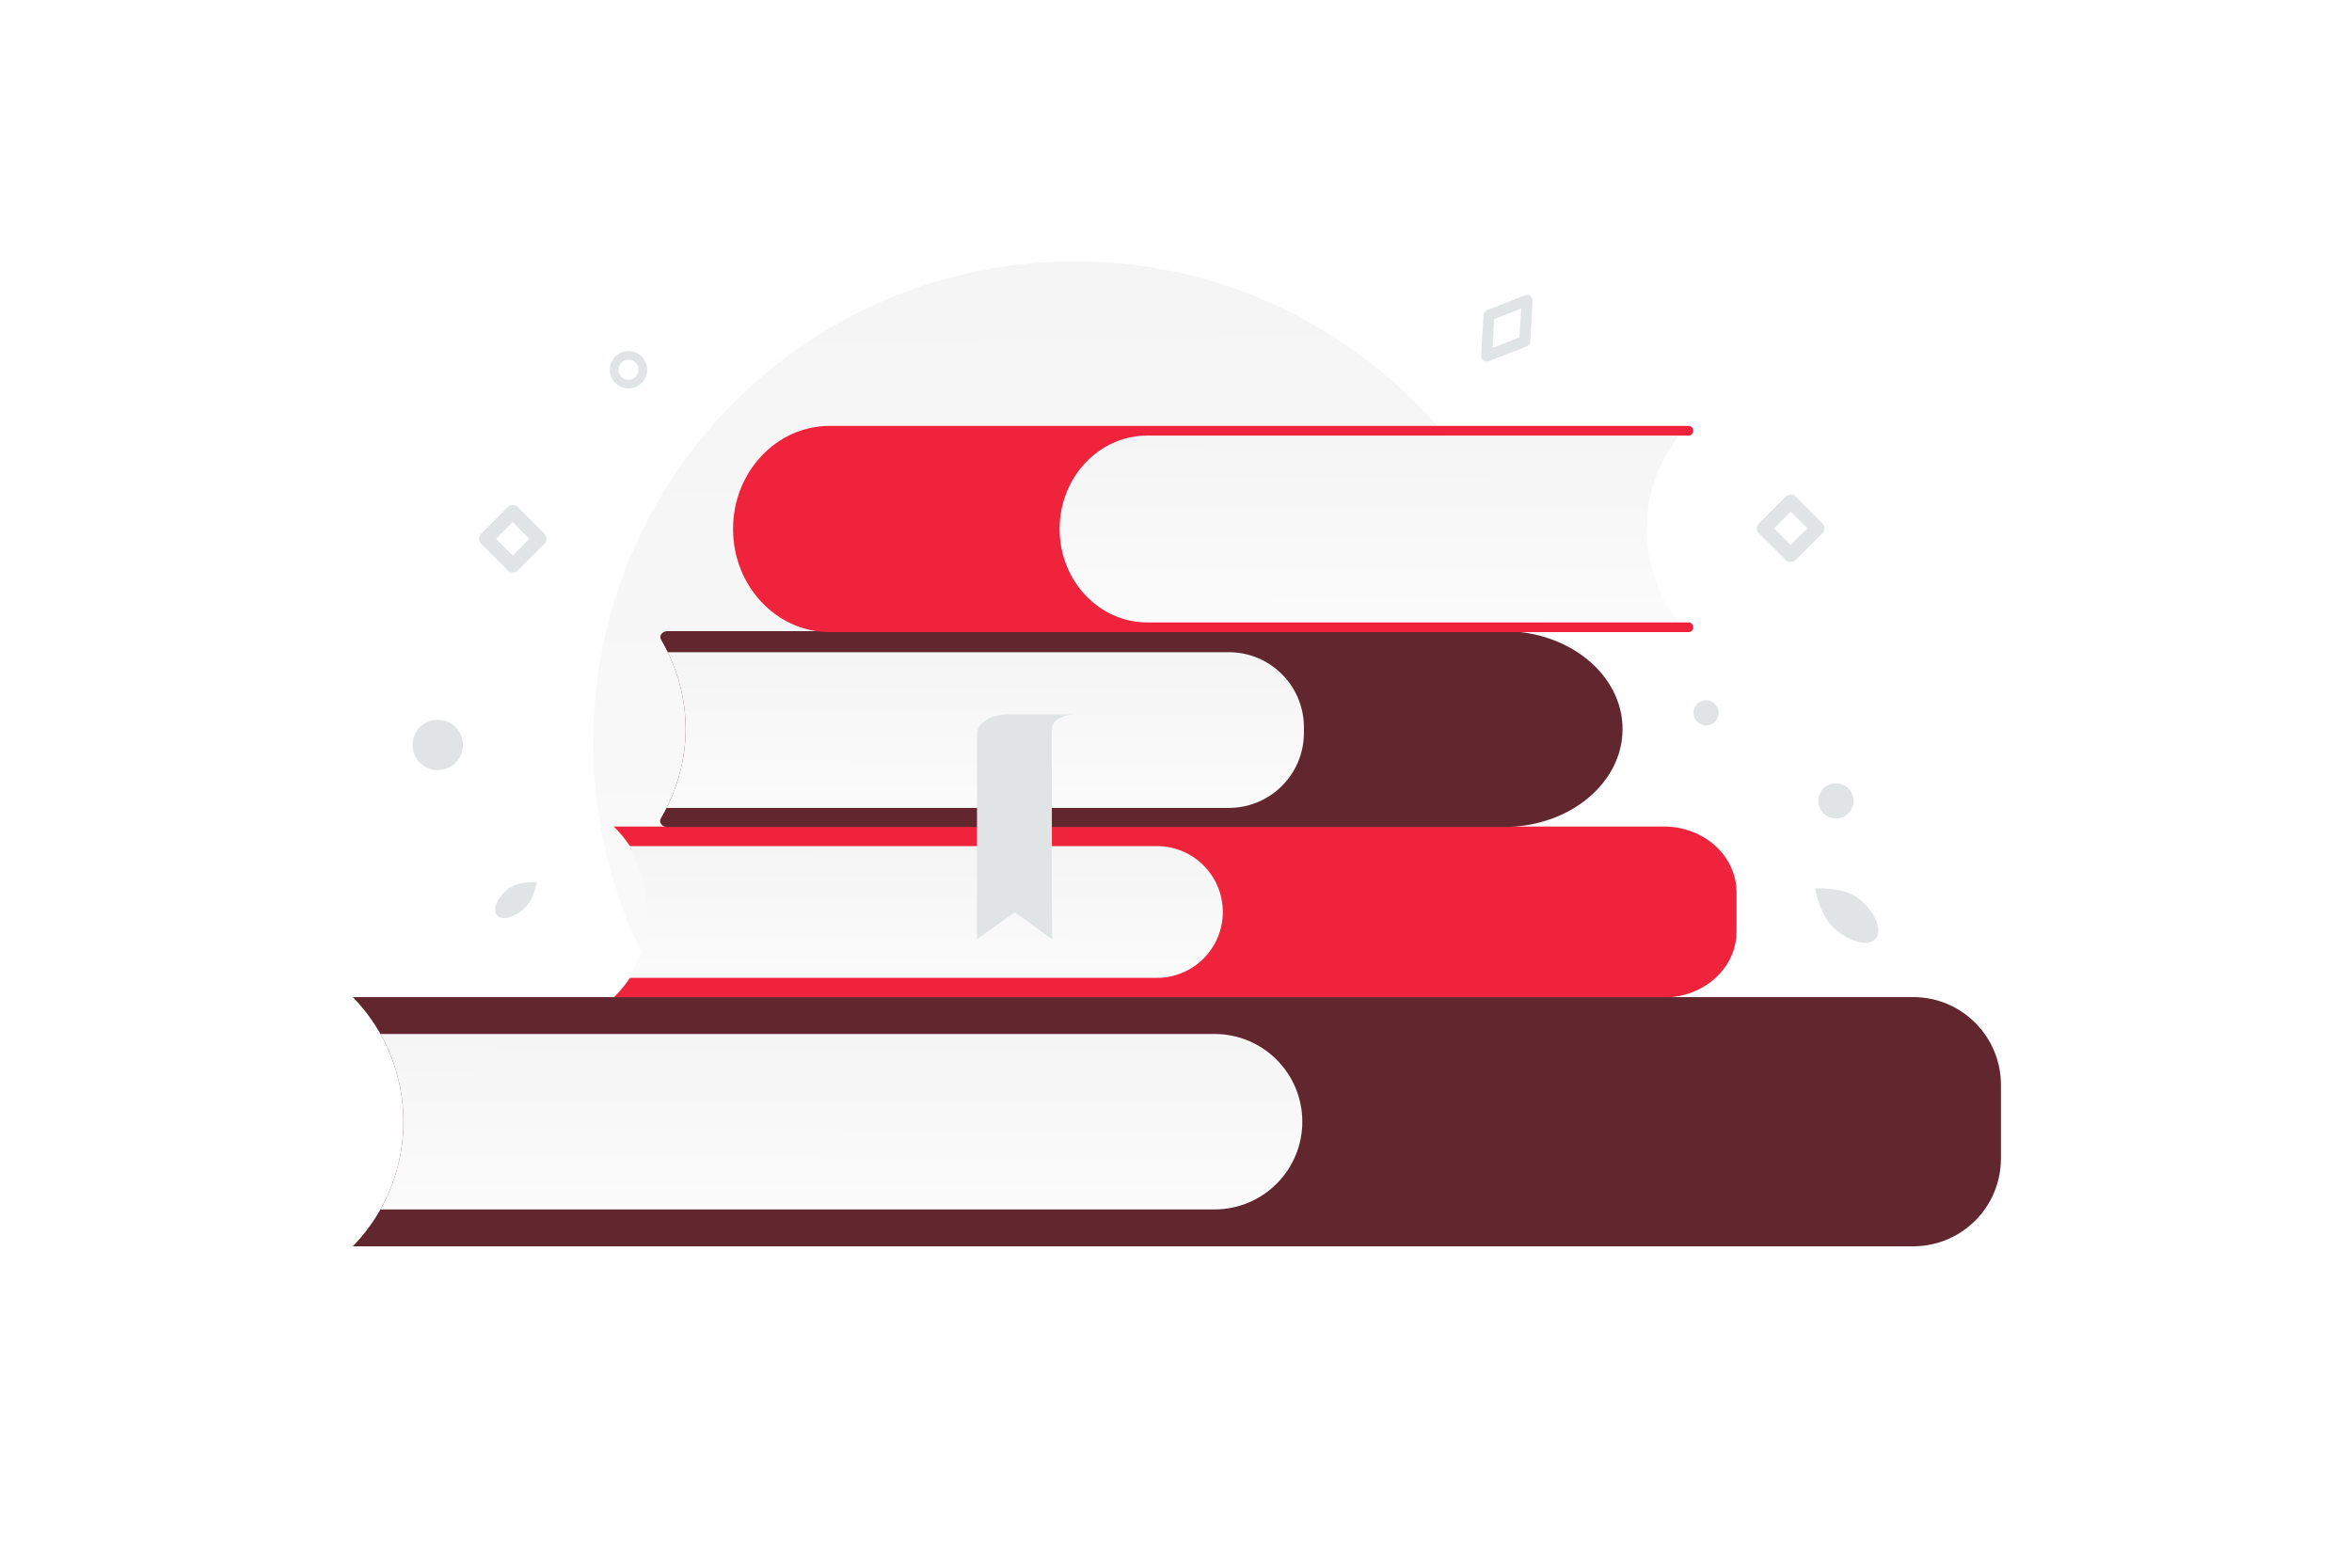
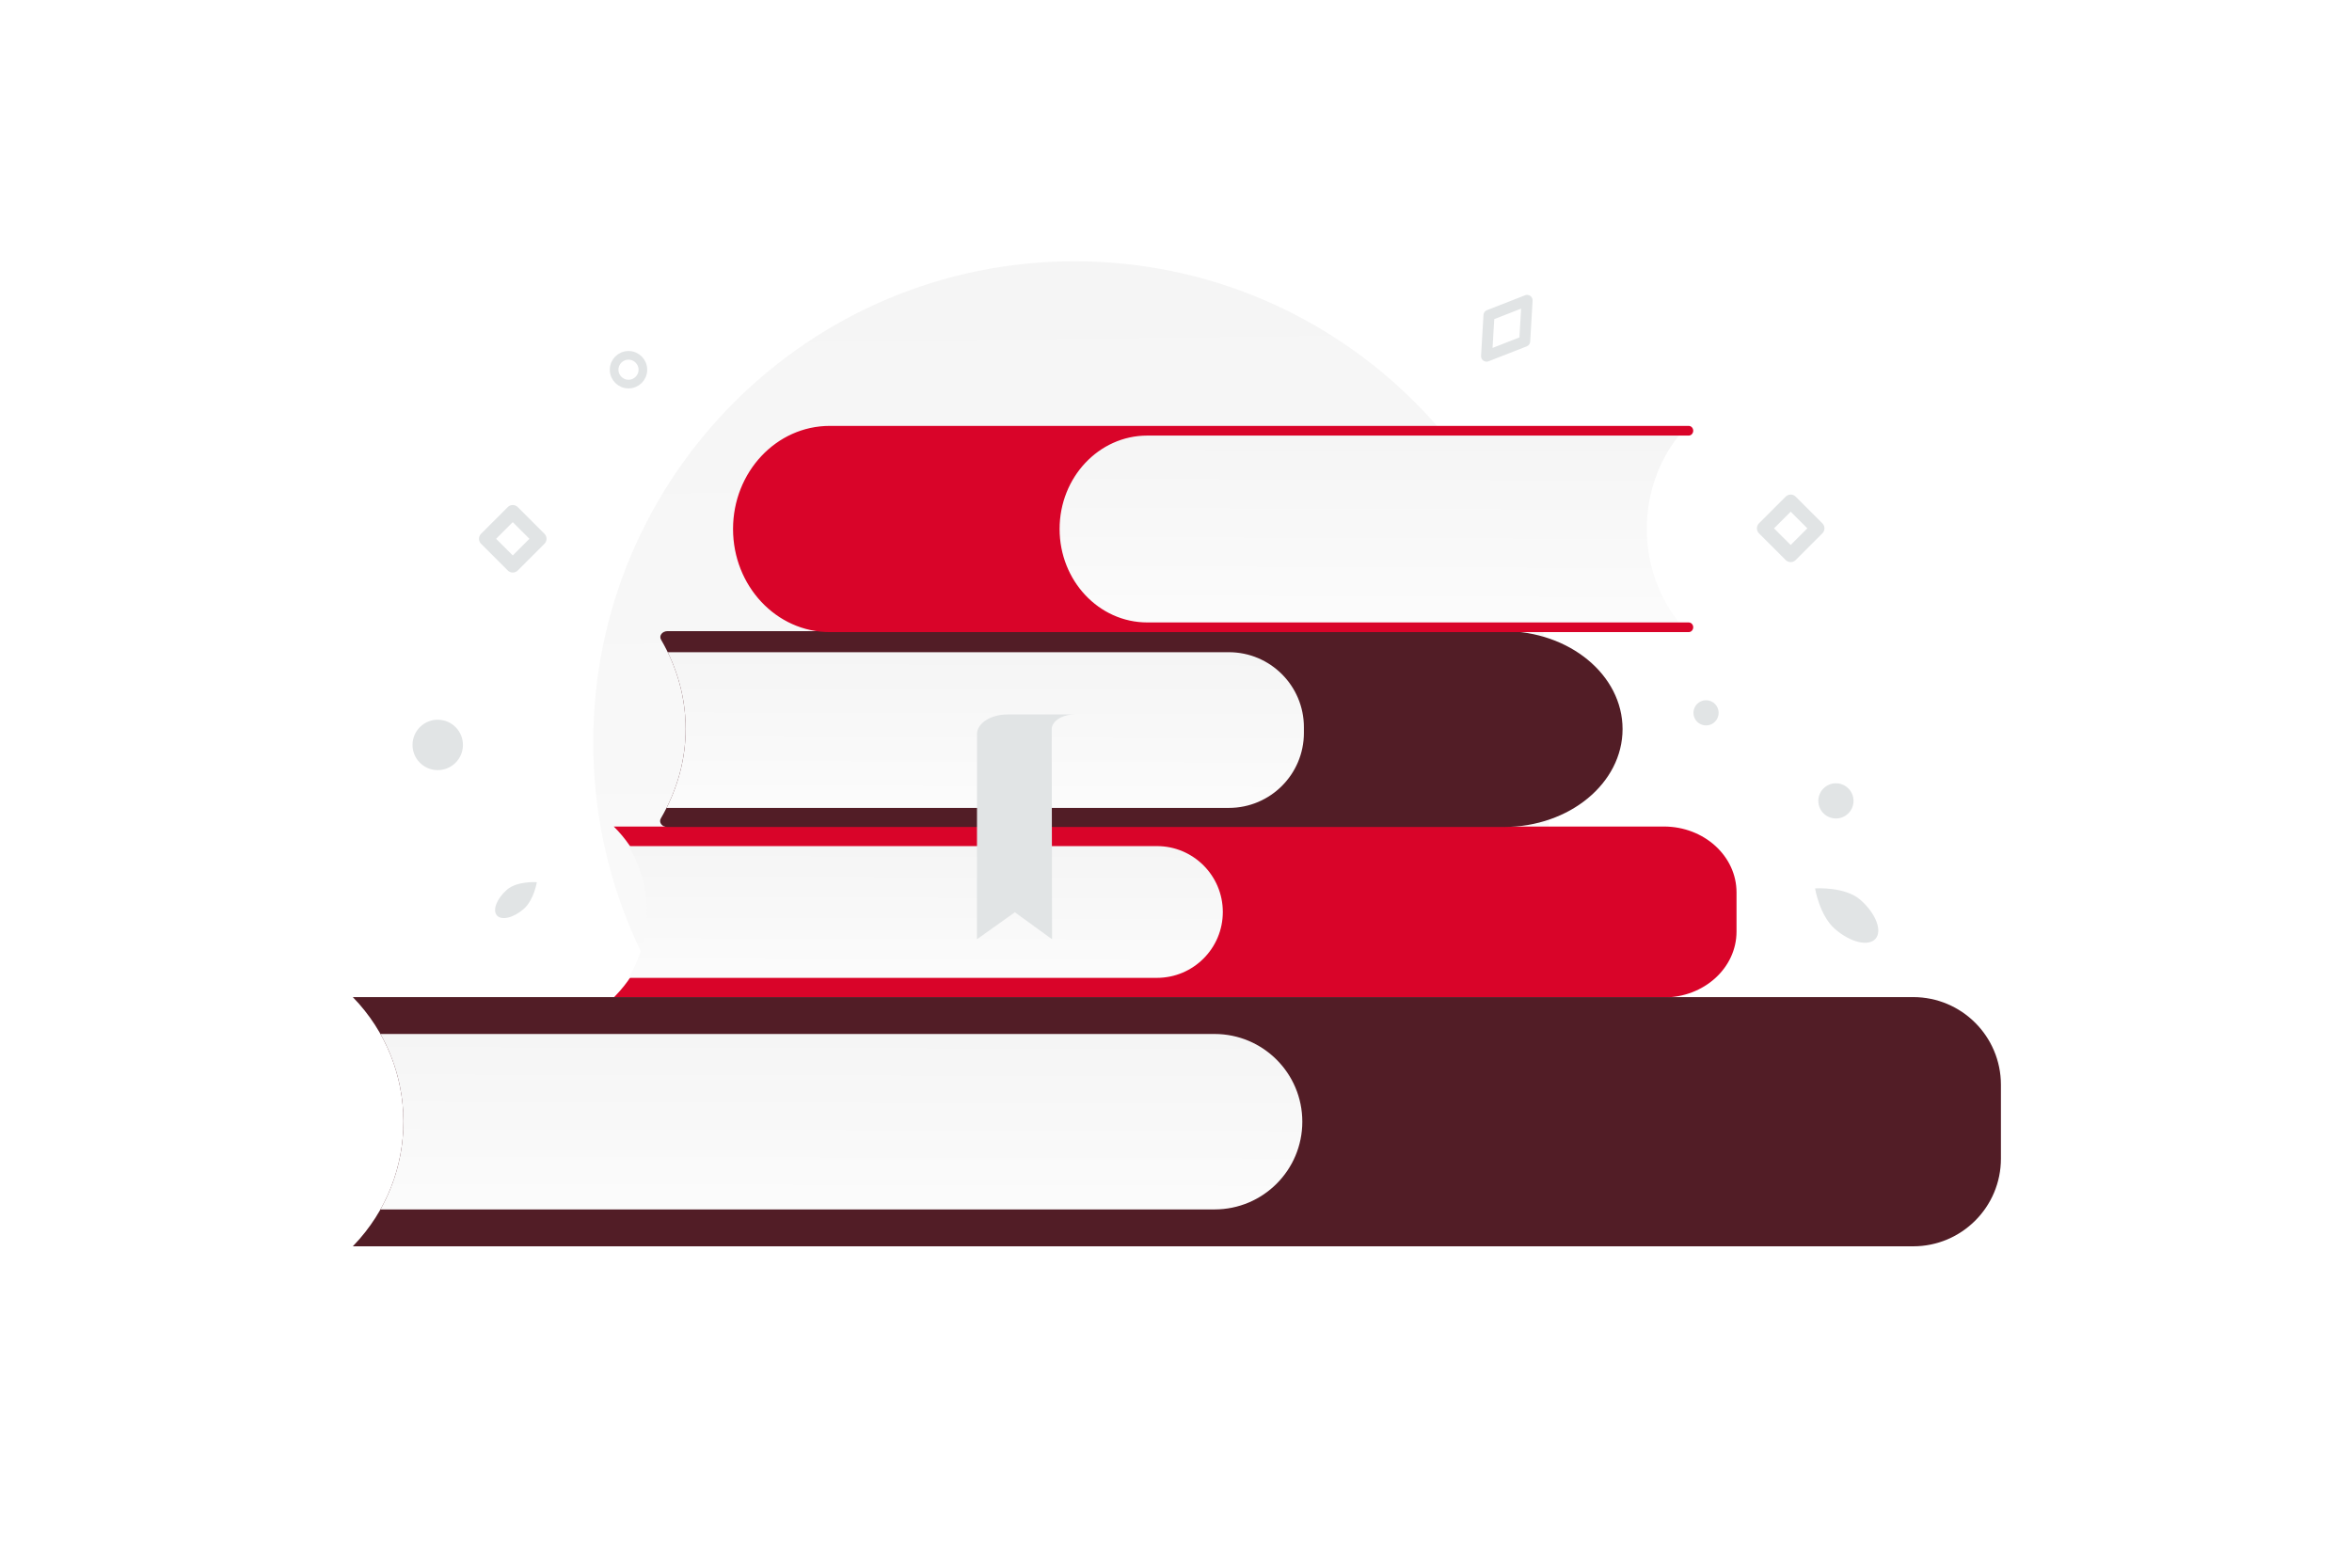
<svg xmlns="http://www.w3.org/2000/svg" width="900" height="600" viewBox="0 0 900 600" fill="none">
  <path fill="transparent" d="M0 0h900v600H0z" />
  <circle cx="411.178" cy="284.178" r="184.178" fill="url(#a)" />
-   <path d="M234.864 381.751h401.833c15.348 0 27.789-11.289 27.789-25.212v-14.991c0-13.923-12.441-25.212-27.789-25.212H234.864c18.38 18.23 18.7 46.085.739 64.656l-.739.759z" fill="#EF233C" />
+   <path d="M234.864 381.751h401.833c15.348 0 27.789-11.289 27.789-25.212v-14.991c0-13.923-12.441-25.212-27.789-25.212H234.864c18.38 18.23 18.7 46.085.739 64.656l-.739.759z" fill="#D90429" />
  <path d="M240.493 323.829h202.21c13.923 0 25.212 11.289 25.212 25.212s-11.289 25.212-25.212 25.212H240.478c9.445-15.467 9.424-34.998.015-50.424z" fill="url(#b)" />
-   <path d="M252.954 244.817c-.883-1.514.455-3.264 2.49-3.264h320.021c25.083 0 45.414 16.778 45.414 37.482 0 20.698-20.331 37.476-45.414 37.476H255.361c-2.045 0-3.383-1.761-2.494-3.279 12.667-21.664 12.636-46.85.087-68.415z" fill="#62272E" />
+   <path d="M252.954 244.817c-.883-1.514.455-3.264 2.49-3.264h320.021c25.083 0 45.414 16.778 45.414 37.482 0 20.698-20.331 37.476-45.414 37.476H255.361c-2.045 0-3.383-1.761-2.494-3.279 12.667-21.664 12.636-46.85.087-68.415z" fill="#521D26" />
  <path d="M255.506 249.619h214.717c15.86 0 28.719 12.859 28.719 28.718v2.154c0 15.859-12.859 28.718-28.719 28.718H255.051c9.621-19.097 9.724-40.503.455-59.59z" fill="url(#c)" />
  <path d="M642.419 238.222H435.897c-18.312 0-33.16-16.009-33.16-35.757 0-19.748 14.848-35.757 33.16-35.757h206.522c-15.787 19.825-16.401 48.905-1.472 69.485l1.472 2.029z" fill="url(#d)" />
-   <path d="M405.459 202.465c0-19.748 15.017-35.757 33.541-35.757h207.179c.965 0 1.745-.842 1.74-1.87-.01-1.022-.79-1.838-1.74-1.838H317.517c-20.445 0-37.017 17.667-37.017 39.465 0 21.798 16.572 39.465 37.017 39.465h328.662c.955 0 1.73-.821 1.74-1.833.01-1.028-.77-1.87-1.74-1.87H439c-18.524-.005-33.541-16.014-33.541-35.762z" fill="#EF233C" />
+   <path d="M405.459 202.465c0-19.748 15.017-35.757 33.541-35.757h207.179c.965 0 1.745-.842 1.74-1.87-.01-1.022-.79-1.838-1.74-1.838H317.517c-20.445 0-37.017 17.667-37.017 39.465 0 21.798 16.572 39.465 37.017 39.465h328.662c.955 0 1.73-.821 1.74-1.833.01-1.028-.77-1.87-1.74-1.87H439c-18.524-.005-33.541-16.014-33.541-35.762z" fill="#D90429" />
  <path d="M373.861 280.935c0-4.14 5.243-7.497 11.704-7.497h25.755c-4.904 0-8.876 2.546-8.876 5.687l.122 80.357-14.23-10.334-14.503 10.334.028-78.547z" fill="#E1E4E5" />
-   <path d="M135 381.617h597.087c18.54 0 33.573 15.033 33.573 33.572v28.238c0 18.54-15.033 33.573-33.573 33.573H135l.315-.325c25.542-26.586 25.403-68.638-.315-95.058z" fill="#62272E" />
+   <path d="M135 381.617h597.087c18.54 0 33.573 15.033 33.573 33.572v28.238c0 18.54-15.033 33.573-33.573 33.573H135l.315-.325c25.542-26.586 25.403-68.638-.315-95.058z" fill="#521D26" />
  <path d="M145.571 395.736h319.19c18.54 0 33.573 15.033 33.573 33.572 0 18.54-15.033 33.573-33.573 33.573H145.576c11.734-20.791 11.718-46.375-.005-67.145z" fill="url(#e)" />
  <circle cx="240.5" cy="141.5" r="5.5" stroke="#E1E4E5" stroke-width="3.312" stroke-linecap="round" stroke-linejoin="round" />
  <circle cx="652.822" cy="272.822" r="4.822" fill="#E1E4E5" />
  <path d="m583.429 130.607-14.594 5.706.924-15.643 14.592-5.702-.922 15.639z" stroke="#E1E4E5" stroke-width="4.206" stroke-linecap="round" stroke-linejoin="round" />
  <path d="M200.418 347.872c3.894-3.405 5.006-10.243 5.006-10.243s-7.547-.517-11.44 2.888c-3.894 3.406-5.613 7.814-3.835 9.846 1.778 2.032 6.374.917 10.269-2.491zm501.705 7.652c-5.897-5.158-7.581-15.514-7.581-15.514s11.429-.783 17.326 4.375c5.897 5.157 8.5 11.834 5.808 14.911-2.693 3.078-9.653 1.39-15.553-3.772z" fill="#E1E4E5" />
  <circle cx="167.499" cy="285.106" r="9.646" transform="rotate(136.121 167.499 285.106)" fill="#E1E4E5" />
  <circle r="6.735" transform="scale(1 -1) rotate(-43.879 -29.23 -1025.314)" fill="#E1E4E5" />
  <path clip-rule="evenodd" d="M196.209 216.418 186 206.209 196.209 196l10.209 10.209-10.209 10.209zm489-4 10.209-10.209L685.209 192 675 202.209l10.209 10.209z" stroke="#E1E4E5" stroke-width="5.42" stroke-linecap="round" stroke-linejoin="round" />
  <defs>
    <linearGradient id="a" x1="419.032" y1="674.876" x2="407.673" y2="-300.708" gradientUnits="userSpaceOnUse">
      <stop stop-color="#fff" />
      <stop offset="1" stop-color="#EEE" />
    </linearGradient>
    <linearGradient id="b" x1="349.347" y1="402.523" x2="349.692" y2="268.96" gradientUnits="userSpaceOnUse">
      <stop stop-color="#fff" />
      <stop offset="1" stop-color="#EEE" />
    </linearGradient>
    <linearGradient id="c" x1="371.796" y1="342.619" x2="372.245" y2="184.775" gradientUnits="userSpaceOnUse">
      <stop stop-color="#fff" />
      <stop offset="1" stop-color="#EEE" />
    </linearGradient>
    <linearGradient id="d" x1="517.468" y1="278.317" x2="518.126" y2="88.889" gradientUnits="userSpaceOnUse">
      <stop stop-color="#fff" />
      <stop offset="1" stop-color="#EEE" />
    </linearGradient>
    <linearGradient id="e" x1="314.431" y1="500.526" x2="314.825" y2="322.67" gradientUnits="userSpaceOnUse">
      <stop stop-color="#fff" />
      <stop offset="1" stop-color="#EEE" />
    </linearGradient>
  </defs>
</svg>
